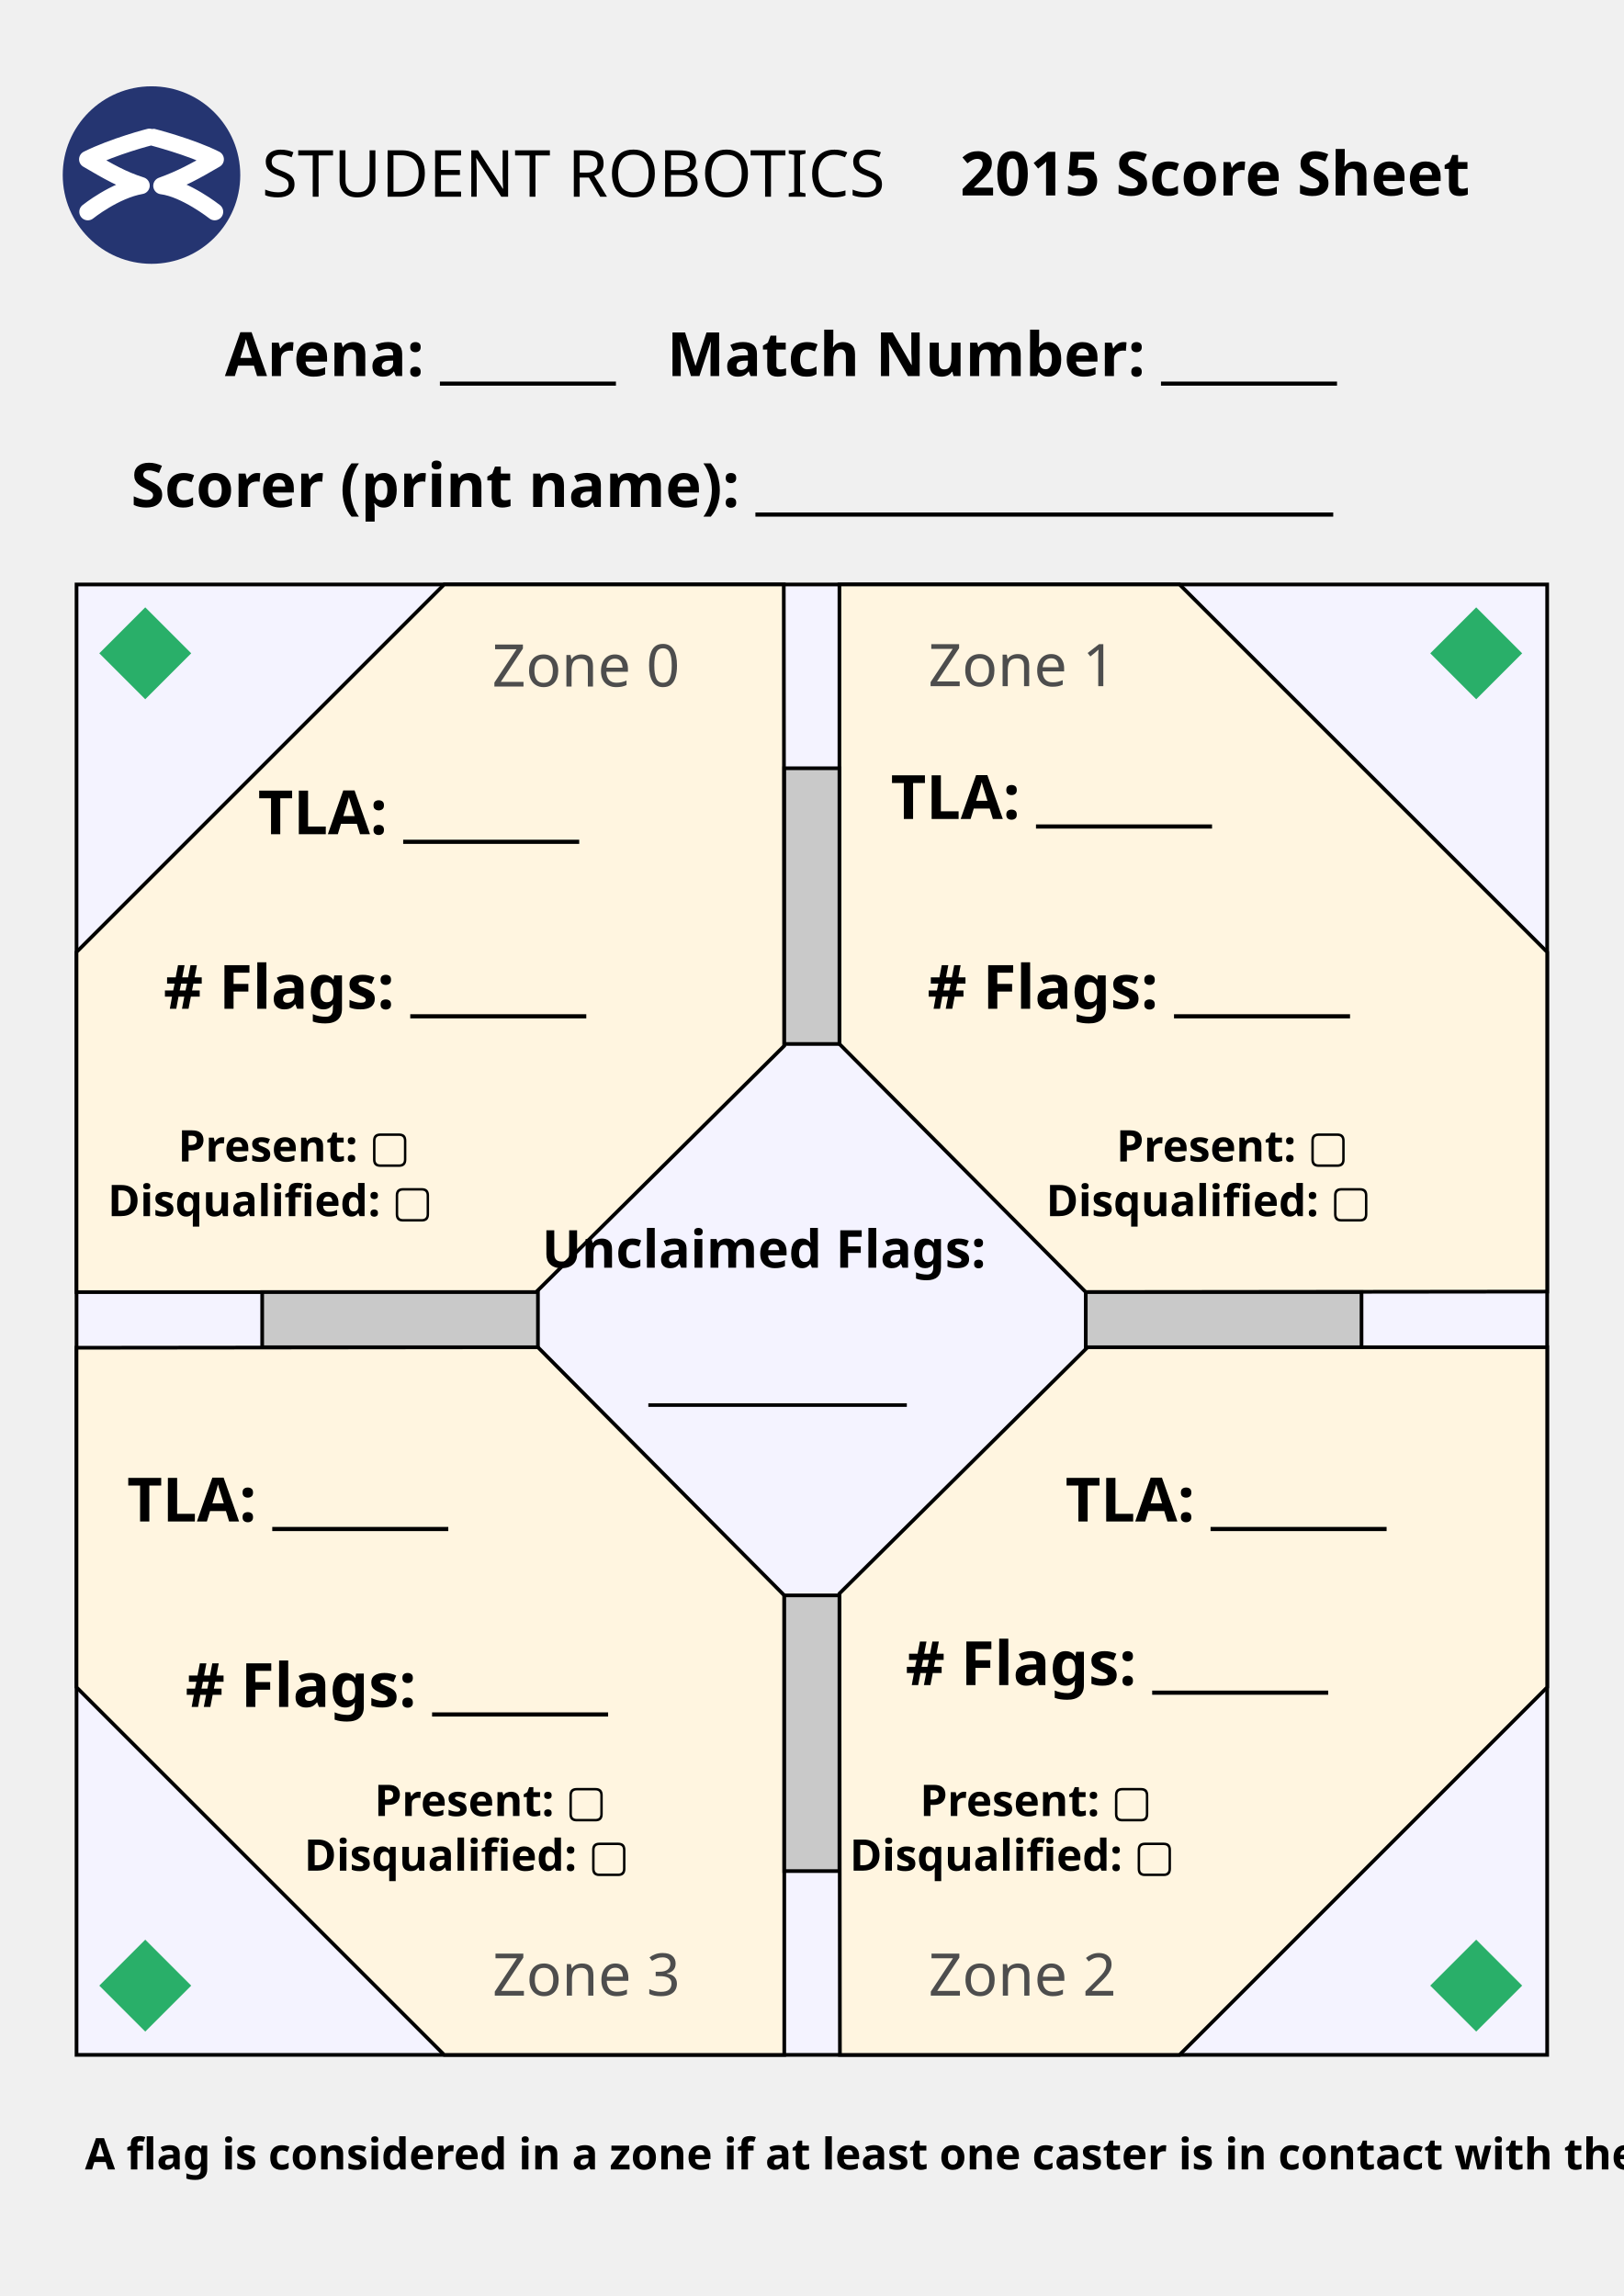
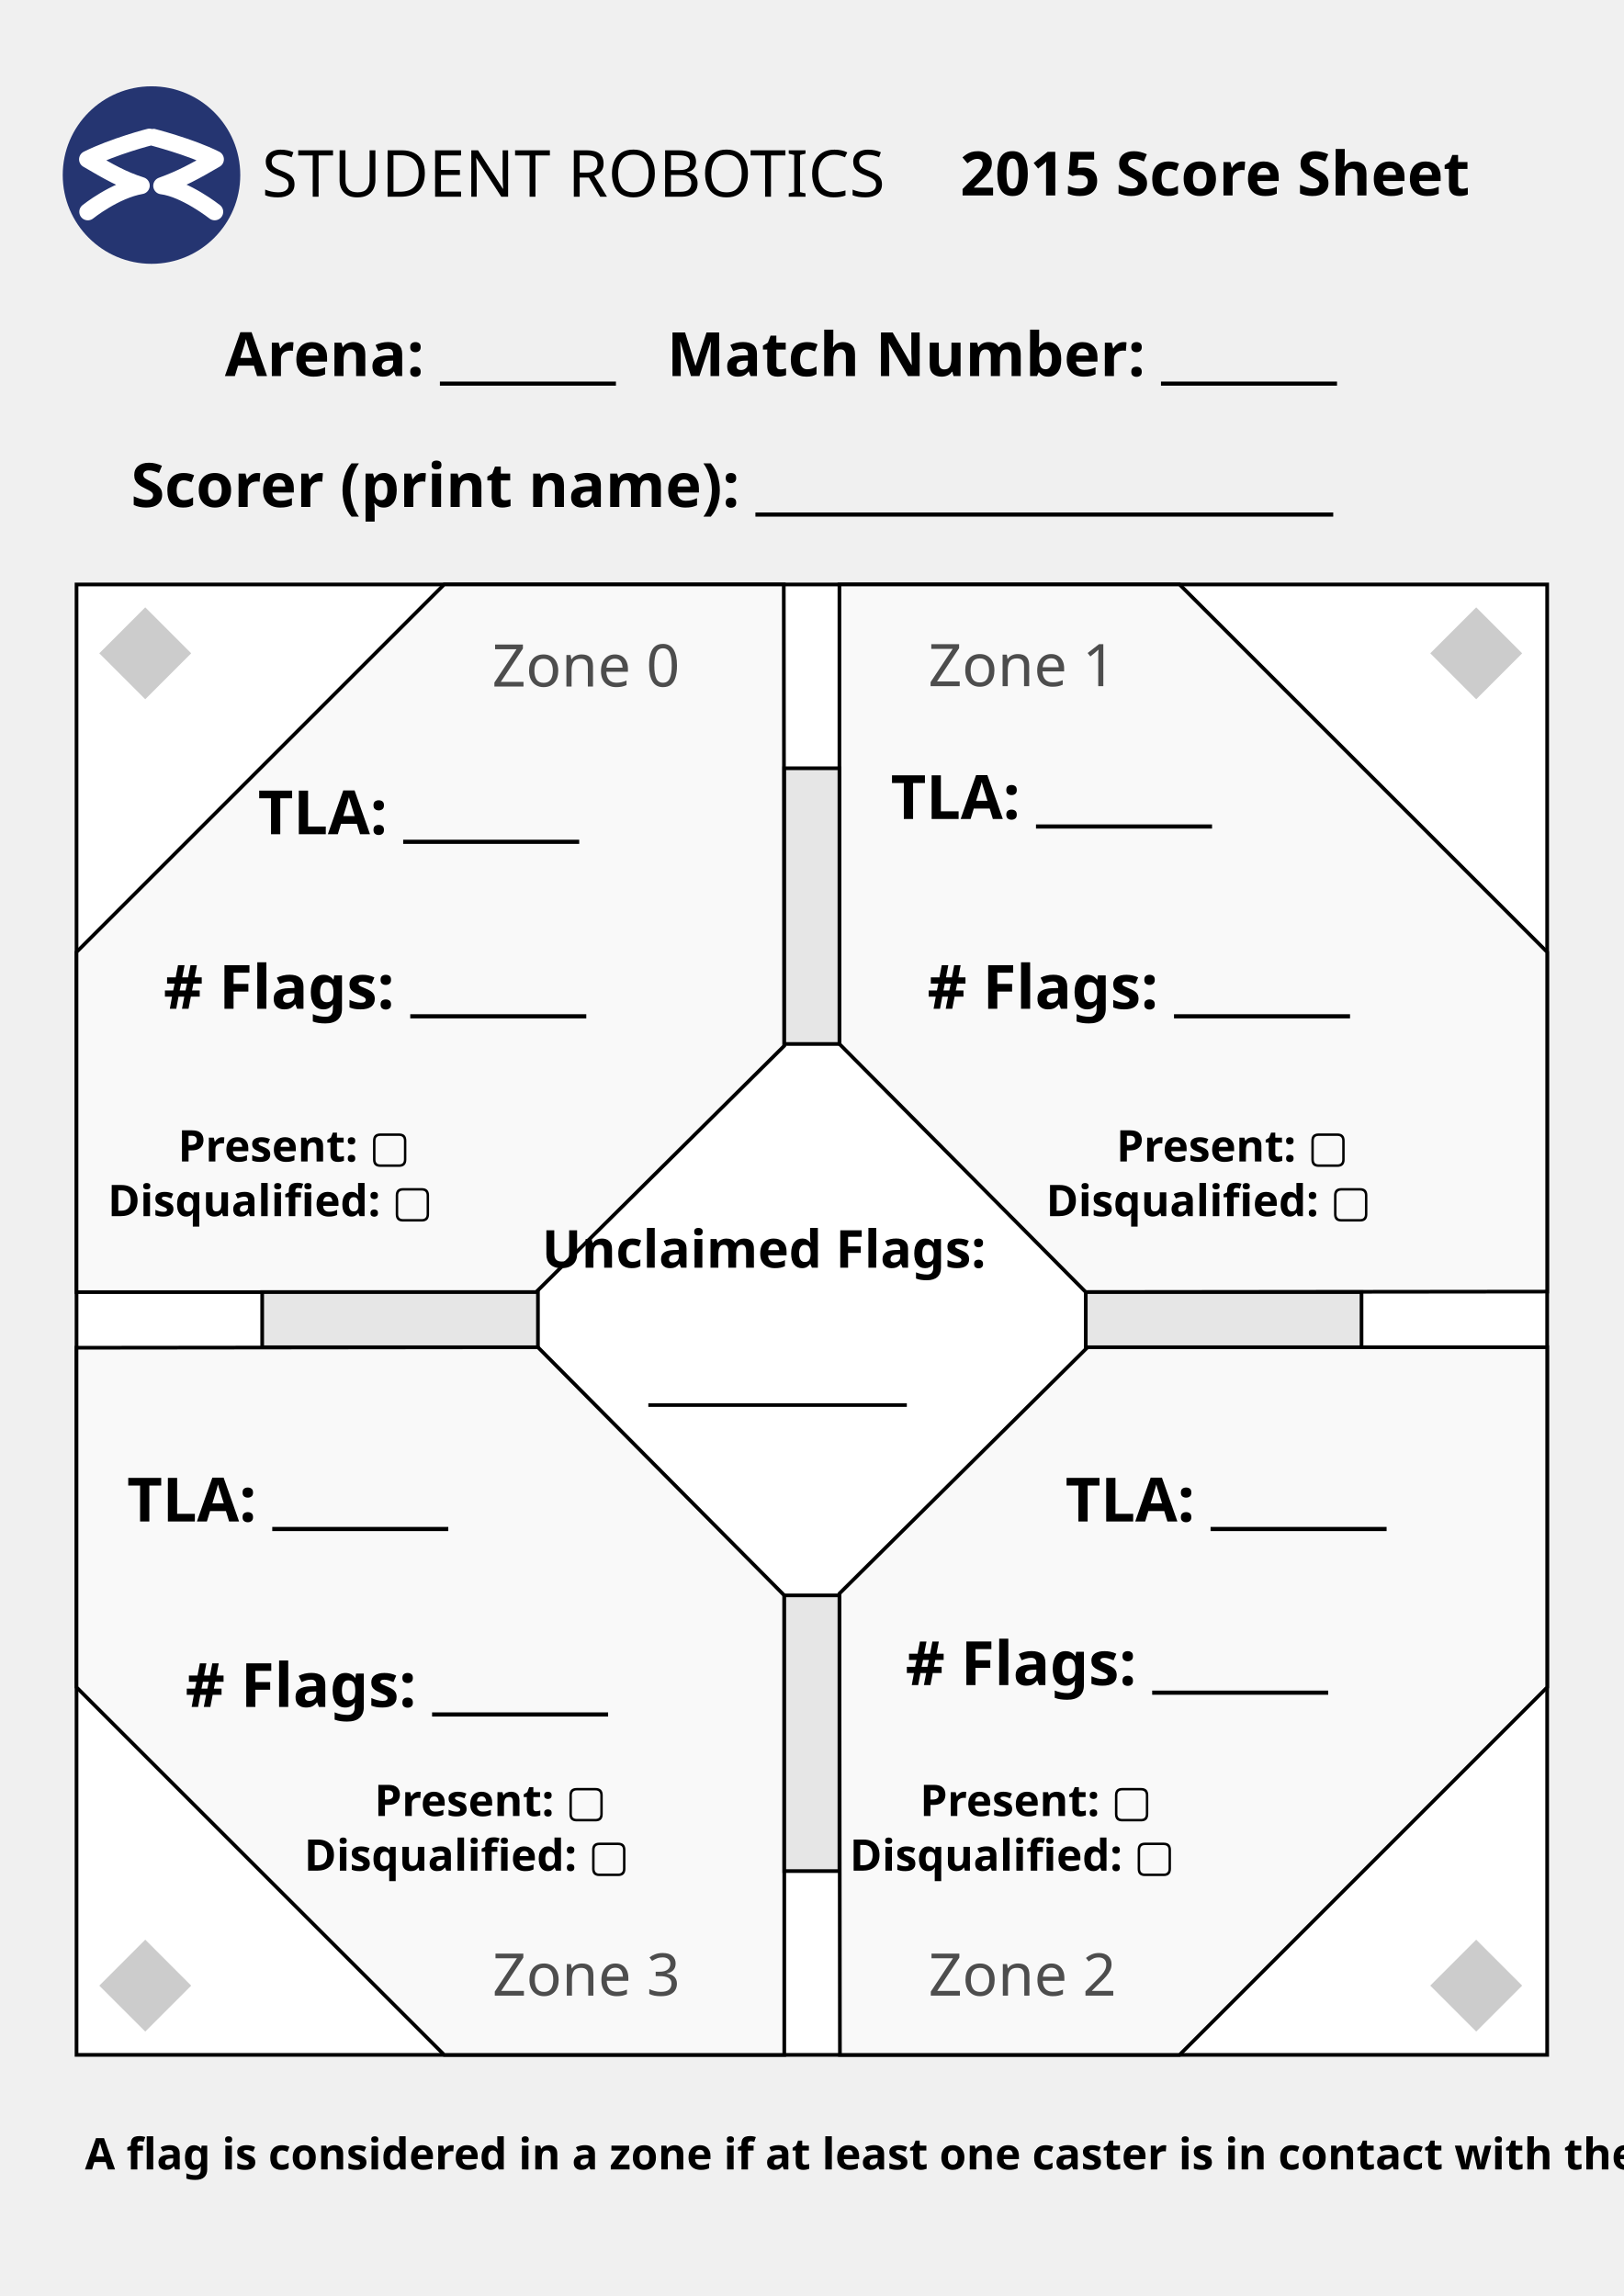
<svg xmlns="http://www.w3.org/2000/svg" xmlns:xlink="http://www.w3.org/1999/xlink" width="744.094" height="1052.362" id="svg3147" version="1.1">
  <defs id="defs3149">
    <marker orient="auto" refY="0" refX="0" id="Arrow2Sstart" style="overflow:visible">
      <path id="path6081" style="fill-rule:evenodd;stroke-width:0.625;stroke-linejoin:round" d="M 8.719,4.034 -2.207,0.016 8.719,-4.002 c -1.745,2.372 -1.735,5.617 -6e-7,8.035 z" transform="matrix(0.3,0,0,0.3,-0.69,0)" />
    </marker>
    <marker orient="auto" refY="0" refX="0" id="Arrow2Send" style="overflow:visible">
      <path id="path6084" style="fill-rule:evenodd;stroke-width:0.625;stroke-linejoin:round" d="M 8.719,4.034 -2.207,0.016 8.719,-4.002 c -1.745,2.372 -1.735,5.617 -6e-7,8.035 z" transform="matrix(-0.3,0,0,-0.3,0.69,0)" />
    </marker>
    <marker orient="auto" refY="0" refX="0" id="Arrow2Mstart" style="overflow:visible">
      <path id="path6075" style="fill-rule:evenodd;stroke-width:0.625;stroke-linejoin:round" d="M 8.719,4.034 -2.207,0.016 8.719,-4.002 c -1.745,2.372 -1.735,5.617 -6e-7,8.035 z" transform="scale(0.6,0.6)" />
    </marker>
    <marker orient="auto" refY="0" refX="0" id="Arrow2Mend" style="overflow:visible">
      <path id="path6078" style="fill-rule:evenodd;stroke-width:0.625;stroke-linejoin:round" d="M 8.719,4.034 -2.207,0.016 8.719,-4.002 c -1.745,2.372 -1.735,5.617 -6e-7,8.035 z" transform="scale(-0.6,-0.6)" />
    </marker>
    <radialGradient r="198.275" fy="485.019" fx="279.545" cy="485.019" cx="279.545" gradientTransform="matrix(0.4603364,1.636268,-1.648631,0.4638141,935.5144,-211.36)" gradientUnits="userSpaceOnUse" id="radialGradient3305" xlink:href="#linearGradient3307" />
    <radialGradient r="198.275" fy="467.989" fx="285.653" cy="467.989" cx="285.653" gradientTransform="matrix(0.7792208,0.7915819,-0.7599434,0.7480763,418.7113,-108.2201)" gradientUnits="userSpaceOnUse" id="radialGradient3297" xlink:href="#linearGradient3247" />
    <radialGradient r="198.275" fy="467.989" fx="285.653" cy="467.989" cx="285.653" gradientTransform="matrix(0.7792208,0.7915819,-0.7599434,0.7480763,418.7113,-108.2201)" gradientUnits="userSpaceOnUse" id="radialGradient3288" xlink:href="#linearGradient3247" />
    <radialGradient gradientTransform="matrix(0.7792208,0.7915819,-0.7599434,0.7480763,418.7113,-108.2201)" gradientUnits="userSpaceOnUse" r="198.275" fy="467.989" fx="285.653" cy="467.989" cx="285.653" id="radialGradient3253" xlink:href="#linearGradient3247" />
    <linearGradient id="linearGradient3239">
      <stop id="stop3241" offset="0" style="stop-color:#ffffff;stop-opacity:1;" />
      <stop id="stop3243" offset="1" style="stop-color:#000000;stop-opacity:0;" />
    </linearGradient>
    <linearGradient id="linearGradient3247">
      <stop id="stop3249" offset="0" style="stop-color:#ffffff;stop-opacity:1;" />
      <stop id="stop3251" offset="1" style="stop-color:#253571;stop-opacity:1;" />
    </linearGradient>
    <linearGradient id="linearGradient3307">
      <stop style="stop-color:#ffffff;stop-opacity:1;" offset="0" id="stop3309" />
      <stop id="stop3313" offset="0.362" style="stop-color:#ffffff;stop-opacity:0.515;" />
      <stop style="stop-color:#253571;stop-opacity:0.356;" offset="0.771" id="stop3328" />
      <stop style="stop-color:#253571;stop-opacity:1;" offset="1" id="stop3324" />
    </linearGradient>
  </defs>
  <g id="layer1" transform="translate(0,3.2302534e-5)">
    <g id="g3076" transform="matrix(0.8424548,0,0,0.8424548,-7.057437,97.40303)">
-       <rect y="202.369" x="50.007" height="799.985" width="799.985" id="rect3157" style="fill:#f4f3ff;fill-opacity:1;stroke:#000000;stroke-width:2.015;stroke-miterlimit:4;stroke-opacity:1;stroke-dasharray:none;stroke-dashoffset:0" />
+       <rect y="202.369" x="50.007" height="799.985" width="799.985" id="rect3157" style="fill:#ffffff;fill-opacity:1;stroke:#000000;stroke-width:2.015;stroke-miterlimit:4;stroke-opacity:1;stroke-dasharray:none;stroke-dashoffset:0" />
      <g style="fill:#fff5e0;fill-opacity:1" id="g4055">
-         <path id="path3990" style="fill:#fff5e0;fill-opacity:1;stroke:#000000;stroke-width:2;stroke-linecap:butt;stroke-linejoin:miter;stroke-miterlimit:4;stroke-opacity:1;stroke-dasharray:none" d="m 850,402.362 -200,-200 -185,0 2e-5,250 134,135 251,-0.27 z" />
+         <path id="path3990" style="fill:#f9f9f9;fill-opacity:1;stroke:#000000;stroke-width:2;stroke-linecap:butt;stroke-linejoin:miter;stroke-miterlimit:4;stroke-opacity:1;stroke-dasharray:none" d="m 850,402.362 -200,-200 -185,0 2e-5,250 134,135 251,-0.27 z" />
        <use height="900" width="1200" transform="matrix(0,1,-1,0,1052.362,152.3621)" id="use3086" xlink:href="#path3990" y="0" x="0" />
        <use height="900" width="1200" transform="matrix(-1,0,0,-1,900.0001,1204.724)" id="use3880" xlink:href="#path3990" y="0" x="0" />
        <use height="900" width="1200" transform="matrix(0,-1,1,0,-152.3621,1052.362)" id="use3882" xlink:href="#path3990" y="0" x="0" />
      </g>
-       <g style="fill:#c9c9c9;fill-opacity:1" id="g4049">
-         <path style="fill:#c9c9c9;fill-opacity:1;stroke:#000000;stroke-width:2;stroke-linecap:butt;stroke-linejoin:miter;stroke-miterlimit:4;stroke-opacity:1;stroke-dasharray:none" d="m 435,752.362 0,150 30,0 0,-150 z" id="path4035" />
-         <path id="path4037" d="m 301,587.362 -150,0 0,30 150,0 z" style="fill:#c9c9c9;fill-opacity:1;stroke:#000000;stroke-width:2;stroke-linecap:butt;stroke-linejoin:miter;stroke-miterlimit:4;stroke-opacity:1;stroke-dasharray:none" />
-         <path id="path4039" d="m 465,452.362 0,-150 -30,0 0,150 z" style="fill:#c9c9c9;fill-opacity:1;stroke:#000000;stroke-width:2;stroke-linecap:butt;stroke-linejoin:miter;stroke-miterlimit:4;stroke-opacity:1;stroke-dasharray:none" />
-         <path style="fill:#c9c9c9;fill-opacity:1;stroke:#000000;stroke-width:2;stroke-linecap:butt;stroke-linejoin:miter;stroke-miterlimit:4;stroke-opacity:1;stroke-dasharray:none" d="m 599,617.362 150,0 0,-30 -150,0 z" id="path4041" />
+       <g style="fill:#e6e6e6;fill-opacity:1" id="g4049">
+         <path style="fill:#e6e6e6;fill-opacity:1;stroke:#000000;stroke-width:2;stroke-linecap:butt;stroke-linejoin:miter;stroke-miterlimit:4;stroke-opacity:1;stroke-dasharray:none" d="m 435,752.362 0,150 30,0 0,-150 z" id="path4035" />
+         <path id="path4037" d="m 301,587.362 -150,0 0,30 150,0 z" style="fill:#e6e6e6;fill-opacity:1;stroke:#000000;stroke-width:2;stroke-linecap:butt;stroke-linejoin:miter;stroke-miterlimit:4;stroke-opacity:1;stroke-dasharray:none" />
+         <path id="path4039" d="m 465,452.362 0,-150 -30,0 0,150 z" style="fill:#e6e6e6;fill-opacity:1;stroke:#000000;stroke-width:2;stroke-linecap:butt;stroke-linejoin:miter;stroke-miterlimit:4;stroke-opacity:1;stroke-dasharray:none" />
+         <path style="fill:#e6e6e6;fill-opacity:1;stroke:#000000;stroke-width:2;stroke-linecap:butt;stroke-linejoin:miter;stroke-miterlimit:4;stroke-opacity:1;stroke-dasharray:none" d="m 599,617.362 150,0 0,-30 -150,0 z" id="path4041" />
      </g>
-       <g style="fill:#29af69;fill-opacity:1" id="g4093">
-         <rect y="602.66" x="726.248" height="35.355" width="35.355" id="rect4004" style="fill:#29af69;fill-opacity:1;stroke:none" transform="matrix(0.7071068,0.7071068,-0.7071068,0.7071068,0,0)" />
-         <rect transform="matrix(0.7071068,0.7071068,-0.7071068,0.7071068,0,0)" style="fill:#29af69;fill-opacity:1;stroke:none" id="rect4061" width="35.355" height="35.355" x="1238.192" y="90.715" />
-         <rect transform="matrix(0.7071068,-0.7071068,-0.7071068,-0.7071068,0,0)" style="fill:#29af69;fill-opacity:1;stroke:none" id="rect4077" width="35.355" height="35.355" x="-125.46" y="-249.05" />
-         <rect y="-761.001" x="386.485" height="35.355" width="35.355" id="rect4079" style="fill:#29af69;fill-opacity:1;stroke:none" transform="matrix(0.7071068,-0.7071068,-0.7071068,-0.7071068,0,0)" />
+       <g style="fill:#cccccc;fill-opacity:1" id="g4093">
+         <rect y="602.66" x="726.248" height="35.355" width="35.355" id="rect4004" style="fill:#cccccc;fill-opacity:1;stroke:none" transform="matrix(0.7071068,0.7071068,-0.7071068,0.7071068,0,0)" />
+         <rect transform="matrix(0.7071068,0.7071068,-0.7071068,0.7071068,0,0)" style="fill:#cccccc;fill-opacity:1;stroke:none" id="rect4061" width="35.355" height="35.355" x="1238.192" y="90.715" />
+         <rect transform="matrix(0.7071068,-0.7071068,-0.7071068,-0.7071068,0,0)" style="fill:#cccccc;fill-opacity:1;stroke:none" id="rect4077" width="35.355" height="35.355" x="-125.46" y="-249.05" />
+         <rect y="-761.001" x="386.485" height="35.355" width="35.355" id="rect4079" style="fill:#cccccc;fill-opacity:1;stroke:none" transform="matrix(0.7071068,-0.7071068,-0.7071068,-0.7071068,0,0)" />
      </g>
      <g id="g4099" />
      <g style="fill:#4d4d4d" transform="matrix(1.076225,0,0,1.076225,-40.02981,-18.51085)" id="g11459">
        <text xml:space="preserve" style="font-size:29.734px;font-style:normal;font-weight:normal;line-height:125%;letter-spacing:0px;word-spacing:0px;fill:#4d4d4d;fill-opacity:1;stroke:none;font-family:Sans" x="293.736" y="256.841" id="text11423">
          <tspan id="tspan11425" x="293.736" y="256.841">Zone 0</tspan>
        </text>
        <text id="text11431" y="918.603" x="514.323" style="font-size:29.734px;font-style:normal;font-weight:normal;line-height:125%;letter-spacing:0px;word-spacing:0px;fill:#4d4d4d;fill-opacity:1;stroke:none;font-family:Sans" xml:space="preserve">
          <tspan y="918.603" x="514.323" id="tspan11433">Zone 2</tspan>
        </text>
        <text id="text11443" y="256.645" x="514.207" style="font-size:29.734px;font-style:normal;font-weight:normal;line-height:125%;letter-spacing:0px;word-spacing:0px;fill:#4d4d4d;fill-opacity:1;stroke:none;font-family:Sans" xml:space="preserve">
          <tspan y="256.645" x="514.207" id="tspan11445">Zone 1</tspan>
        </text>
        <text xml:space="preserve" style="font-size:29.734px;font-style:normal;font-weight:normal;line-height:125%;letter-spacing:0px;word-spacing:0px;fill:#4d4d4d;fill-opacity:1;stroke:none;font-family:Sans" x="293.939" y="918.603" id="text11447">
          <tspan id="tspan11449" x="293.939" y="918.603">Zone 3</tspan>
        </text>
      </g>
    </g>
    <g id="g3399" transform="matrix(0.2070557,0,0,0.2070557,28.74706,39.55694)">
      <g transform="translate(0.7545468,-329.2554)" id="layer1-2">
        <g transform="translate(16.66102,0)" id="g2863">
          <path style="fill:#253571;fill-opacity:1;fill-rule:nonzero;stroke:none" id="path2266" d="m 544.472,547.791 c 0,108.51 -87.965,196.475 -196.475,196.475 -108.51,0 -196.475,-87.965 -196.475,-196.475 0,-108.51 87.965,-196.475 196.475,-196.475 108.51,0 196.475,87.965 196.475,196.475 z" transform="translate(-168.9385,-22.06092)" />
          <path id="path3255" style="fill:none;stroke:#ffffff;stroke-width:37.7;stroke-linecap:round;stroke-linejoin:round;stroke-miterlimit:4;stroke-opacity:1" d="m 38.102,607.088 c 0,0 59.599,-47.982 118.188,-58.084 C 114.874,535.872 84.064,518.195 37.597,490.92 94.166,462.636 177.238,440.471 178.587,440.977 c 1.349,0.505 85.284,21.599 141.852,49.883 -46.467,27.274 -75.761,42.931 -118.693,58.589 52.528,6.566 117.178,57.579 117.178,57.579" />
        </g>
        <text id="text2834" y="573.718" x="439.962" style="font-size:144px;font-style:normal;font-variant:normal;font-weight:normal;font-stretch:normal;text-align:start;line-height:90%;writing-mode:lr-tb;text-anchor:start;fill:#000000;fill-opacity:1;stroke:none;font-family:Eurostile;-inkscape-font-specification:Eurostile" xml:space="preserve">
          <tspan id="tspan2867" y="573.718" x="439.962">STUDENT ROBOTICS</tspan>
        </text>
      </g>
      <g transform="translate(0.7545468,-329.2554)" id="layer2" />
    </g>
    <text xml:space="preserve" style="font-size:28px;font-style:normal;font-variant:normal;font-weight:bold;font-stretch:normal;line-height:125%;letter-spacing:0px;word-spacing:0px;fill:#000000;fill-opacity:1;stroke:none;font-family:Eurostile;-inkscape-font-specification:Eurostile Bold" x="440" y="89.569" id="text3408">
      <tspan id="tspan3410" x="440" y="89.569">2015 Score Sheet</tspan>
    </text>
    <text xml:space="preserve" style="font-size:28px;font-style:normal;font-variant:normal;font-weight:bold;font-stretch:normal;text-align:center;line-height:125%;letter-spacing:0px;word-spacing:0px;text-anchor:middle;fill:#000000;fill-opacity:1;stroke:none;font-family:Eurostile;-inkscape-font-specification:Eurostile Bold" x="190" y="462.362" id="text3412">
      <tspan x="190" y="462.362" id="tspan3497"># Flags: _______</tspan>
    </text>
    <text xml:space="preserve" style="font-size:20px;font-style:normal;font-variant:normal;font-weight:bold;font-stretch:normal;text-align:end;line-height:125%;letter-spacing:0px;word-spacing:0px;text-anchor:end;fill:#000000;fill-opacity:1;stroke:none;font-family:Eurostile;-inkscape-font-specification:Eurostile Bold" x="224.434" y="532.362" id="text3416">
      <tspan id="tspan3418" x="224.434" y="532.362">Present: ▢</tspan>
      <tspan x="224.434" y="557.422" id="tspan3420">Disqualified: ▢</tspan>
    </text>
    <text id="text3523" y="478.362" x="128.52" style="font-size:28px;font-style:normal;font-variant:normal;font-weight:800;font-stretch:normal;line-height:125%;letter-spacing:0px;word-spacing:0px;fill:#000000;fill-opacity:1;stroke:none;font-family:Rockwell Extra Bold;-inkscape-font-specification:'Rockwell Extra Bold, Ultra-Bold'" xml:space="preserve">
      <tspan y="478.362" x="128.52" id="tspan3525" />
    </text>
    <text xml:space="preserve" style="font-size:28px;font-style:normal;font-variant:normal;font-weight:bold;font-stretch:normal;text-align:center;line-height:125%;letter-spacing:0px;word-spacing:0px;text-anchor:middle;fill:#000000;fill-opacity:1;stroke:none;font-family:Eurostile;-inkscape-font-specification:Eurostile Bold" x="210" y="382.362" id="text3412-5">
      <tspan x="210" y="382.362" id="tspan3497-4">TLA: _______</tspan>
    </text>
    <use x="0" y="0" xlink:href="#text3412" id="use3564" transform="translate(350,0)" width="744.094" height="1052.362" />
    <use x="0" y="0" xlink:href="#text3416" id="use3566" transform="translate(430,1.336889e-7)" width="744.094" height="1052.362" />
    <use x="0" y="0" xlink:href="#text3523" id="use3568" transform="translate(403.4805,-13)" width="744.094" height="1052.362" />
    <use x="0" y="0" xlink:href="#text3412-5" id="use3570" transform="translate(290,-6.999998)" width="744.094" height="1052.362" />
    <use x="0" y="0" xlink:href="#text3412" id="use3572" transform="translate(10,320)" width="744.094" height="1052.362" />
    <use x="0" y="0" xlink:href="#text3416" id="use3574" transform="translate(90,300)" width="744.094" height="1052.362" />
    <use x="0" y="0" xlink:href="#text3412-5" id="use3576" transform="translate(-60,315)" width="744.094" height="1052.362" />
    <use x="0" y="0" xlink:href="#use3564" id="use3578" transform="translate(-10,310)" width="744.094" height="1052.362" />
    <use x="0" y="0" xlink:href="#use3566" id="use3580" transform="translate(-90,300)" width="744.094" height="1052.362" />
    <use x="0" y="0" xlink:href="#use3570" id="use3582" transform="translate(80,322)" width="744.094" height="1052.362" />
    <text xml:space="preserve" style="font-size:28px;font-style:normal;font-variant:normal;font-weight:bold;font-stretch:normal;text-align:center;line-height:125%;letter-spacing:0px;word-spacing:0px;text-anchor:middle;fill:#000000;fill-opacity:1;stroke:none;font-family:Eurostile;-inkscape-font-specification:Eurostile Bold" x="477.364" y="172.362" id="text3412-5-0">
      <tspan x="477.364" y="172.362" id="tspan3497-4-0">Match Number: _______</tspan>
    </text>
    <text xml:space="preserve" style="font-size:28px;font-style:normal;font-variant:normal;font-weight:bold;font-stretch:normal;text-align:center;line-height:125%;letter-spacing:0px;word-spacing:0px;text-anchor:middle;fill:#000000;fill-opacity:1;stroke:none;font-family:Eurostile;-inkscape-font-specification:Eurostile Bold" x="210.839" y="172.362" id="text3412-5-0-0">
      <tspan x="210.839" y="172.362" id="tspan3497-4-0-6">Arena: _______</tspan>
    </text>
    <text xml:space="preserve" style="font-size:28px;font-style:normal;font-variant:normal;font-weight:bold;font-stretch:normal;text-align:start;line-height:125%;letter-spacing:0px;word-spacing:0px;text-anchor:start;fill:#000000;fill-opacity:1;stroke:none;font-family:Eurostile;-inkscape-font-specification:Eurostile Bold" x="60" y="232.362" id="text3412-5-0-0-7">
      <tspan x="60" y="232.362" id="tspan3497-4-0-6-3">Scorer (print name): _______________________</tspan>
    </text>
    <text xml:space="preserve" style="font-size:24px;font-style:normal;font-variant:normal;font-weight:bold;font-stretch:normal;text-align:center;line-height:125%;letter-spacing:0px;word-spacing:0px;text-anchor:middle;fill:#000000;fill-opacity:1;stroke:none;font-family:Eurostile;-inkscape-font-specification:Eurostile Bold" x="371.948" y="581.03" id="text3412-9">
      <tspan x="371.948" y="581.03" id="tspan3497-2">Unclaimed Flags:</tspan>
      <tspan x="371.948" y="611.03" id="tspan3705" />
      <tspan x="371.948" y="641.03" id="tspan3707">____________</tspan>
    </text>
    <text xml:space="preserve" style="font-size:20px;font-style:normal;font-variant:normal;font-weight:800;font-stretch:normal;line-height:125%;letter-spacing:0px;word-spacing:0px;fill:#000000;fill-opacity:1;stroke:none;font-family:Rockwell Extra Bold;-inkscape-font-specification:'Rockwell Extra Bold, Ultra-Bold'" x="38.932" y="994.362" id="text3223">
      <tspan id="tspan3225" x="38.932" y="994.362" style="font-size:20px;font-style:normal;font-variant:normal;font-weight:bold;font-stretch:normal;font-family:Eurostile;-inkscape-font-specification:Eurostile Bold">A flag is considered in a zone if at least one caster is in contact with the zone.</tspan>
    </text>
  </g>
</svg>
